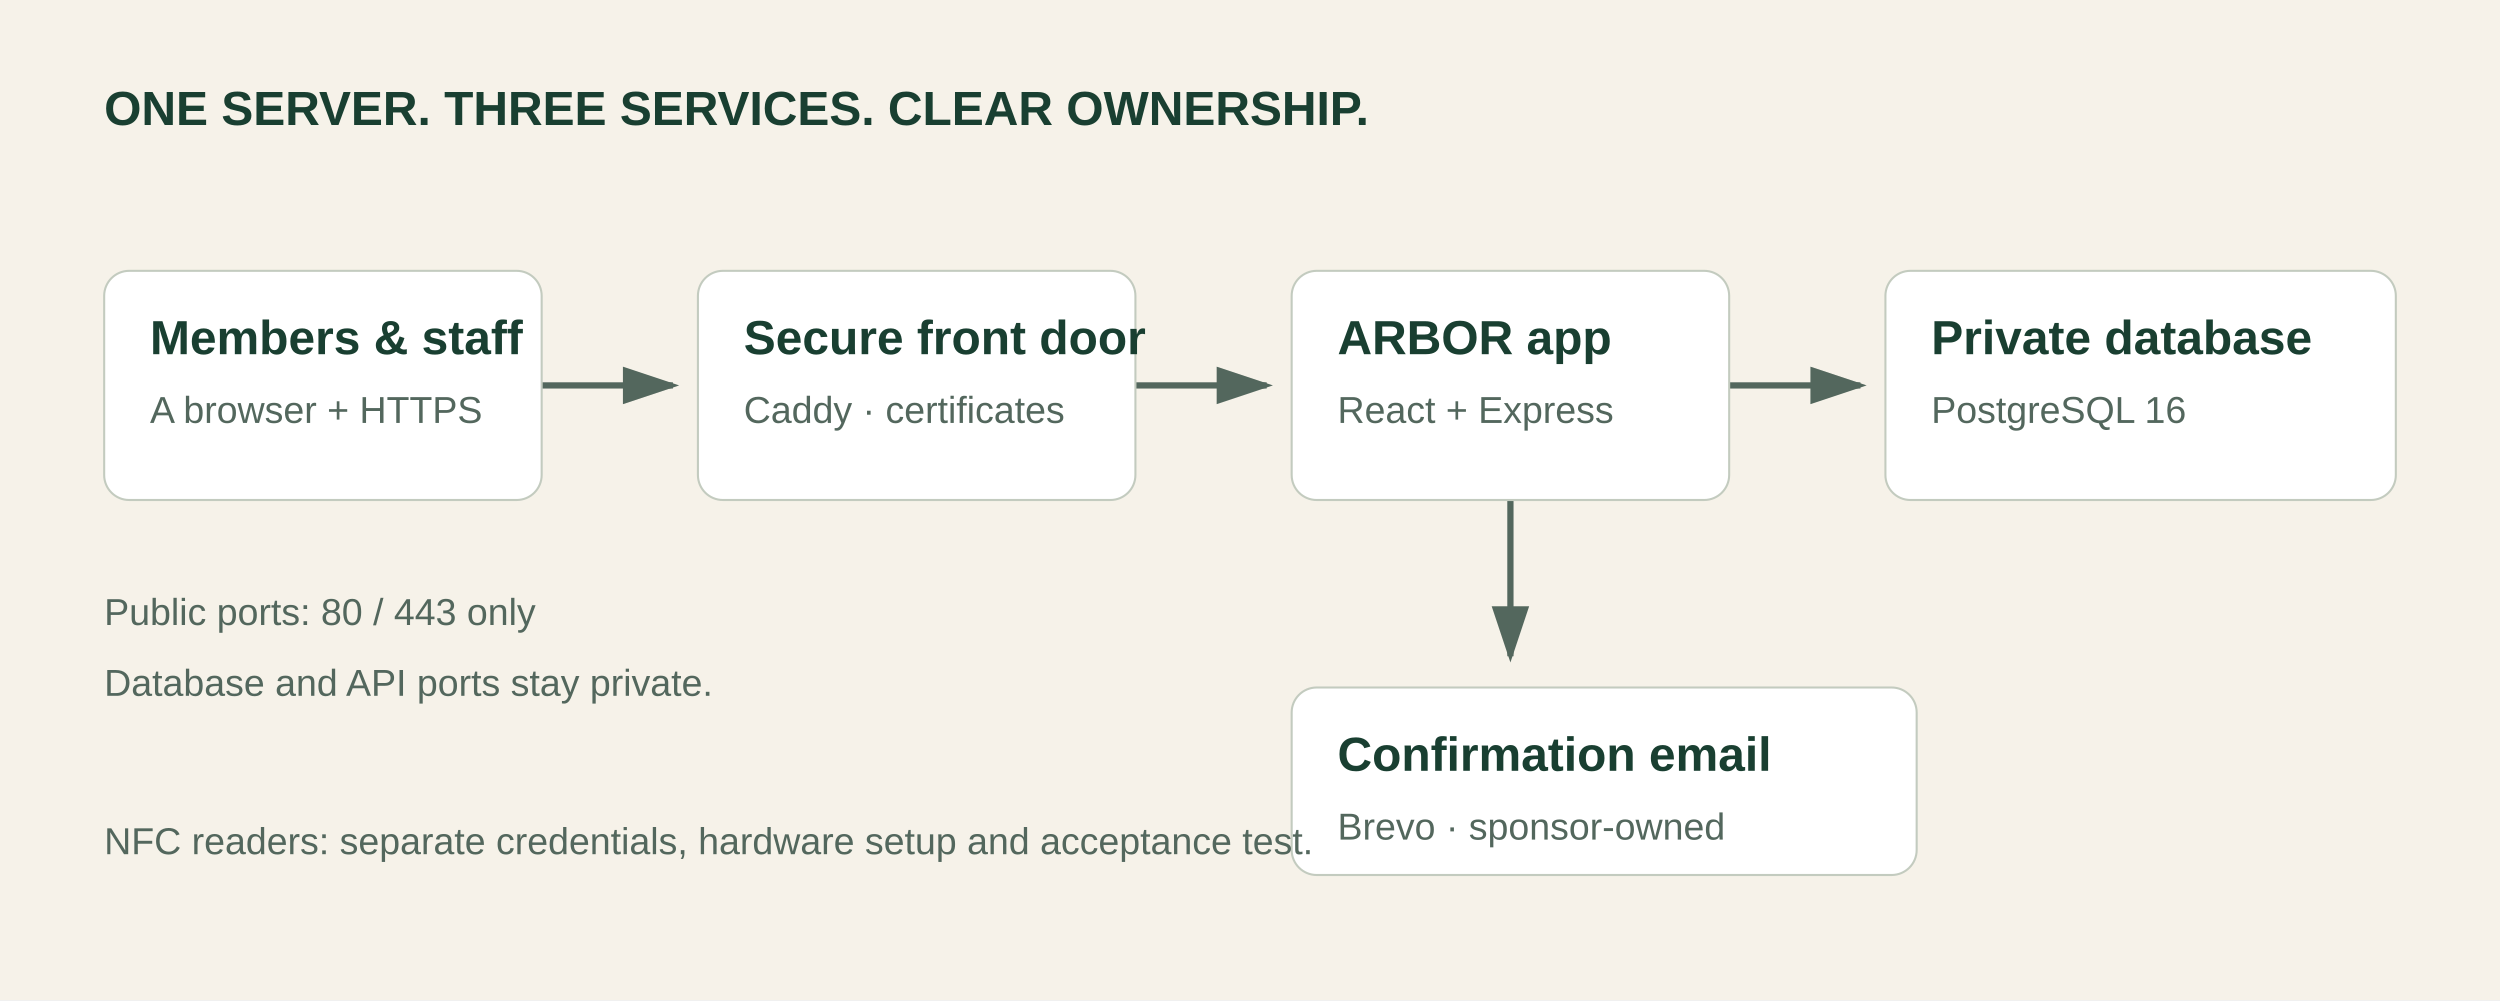
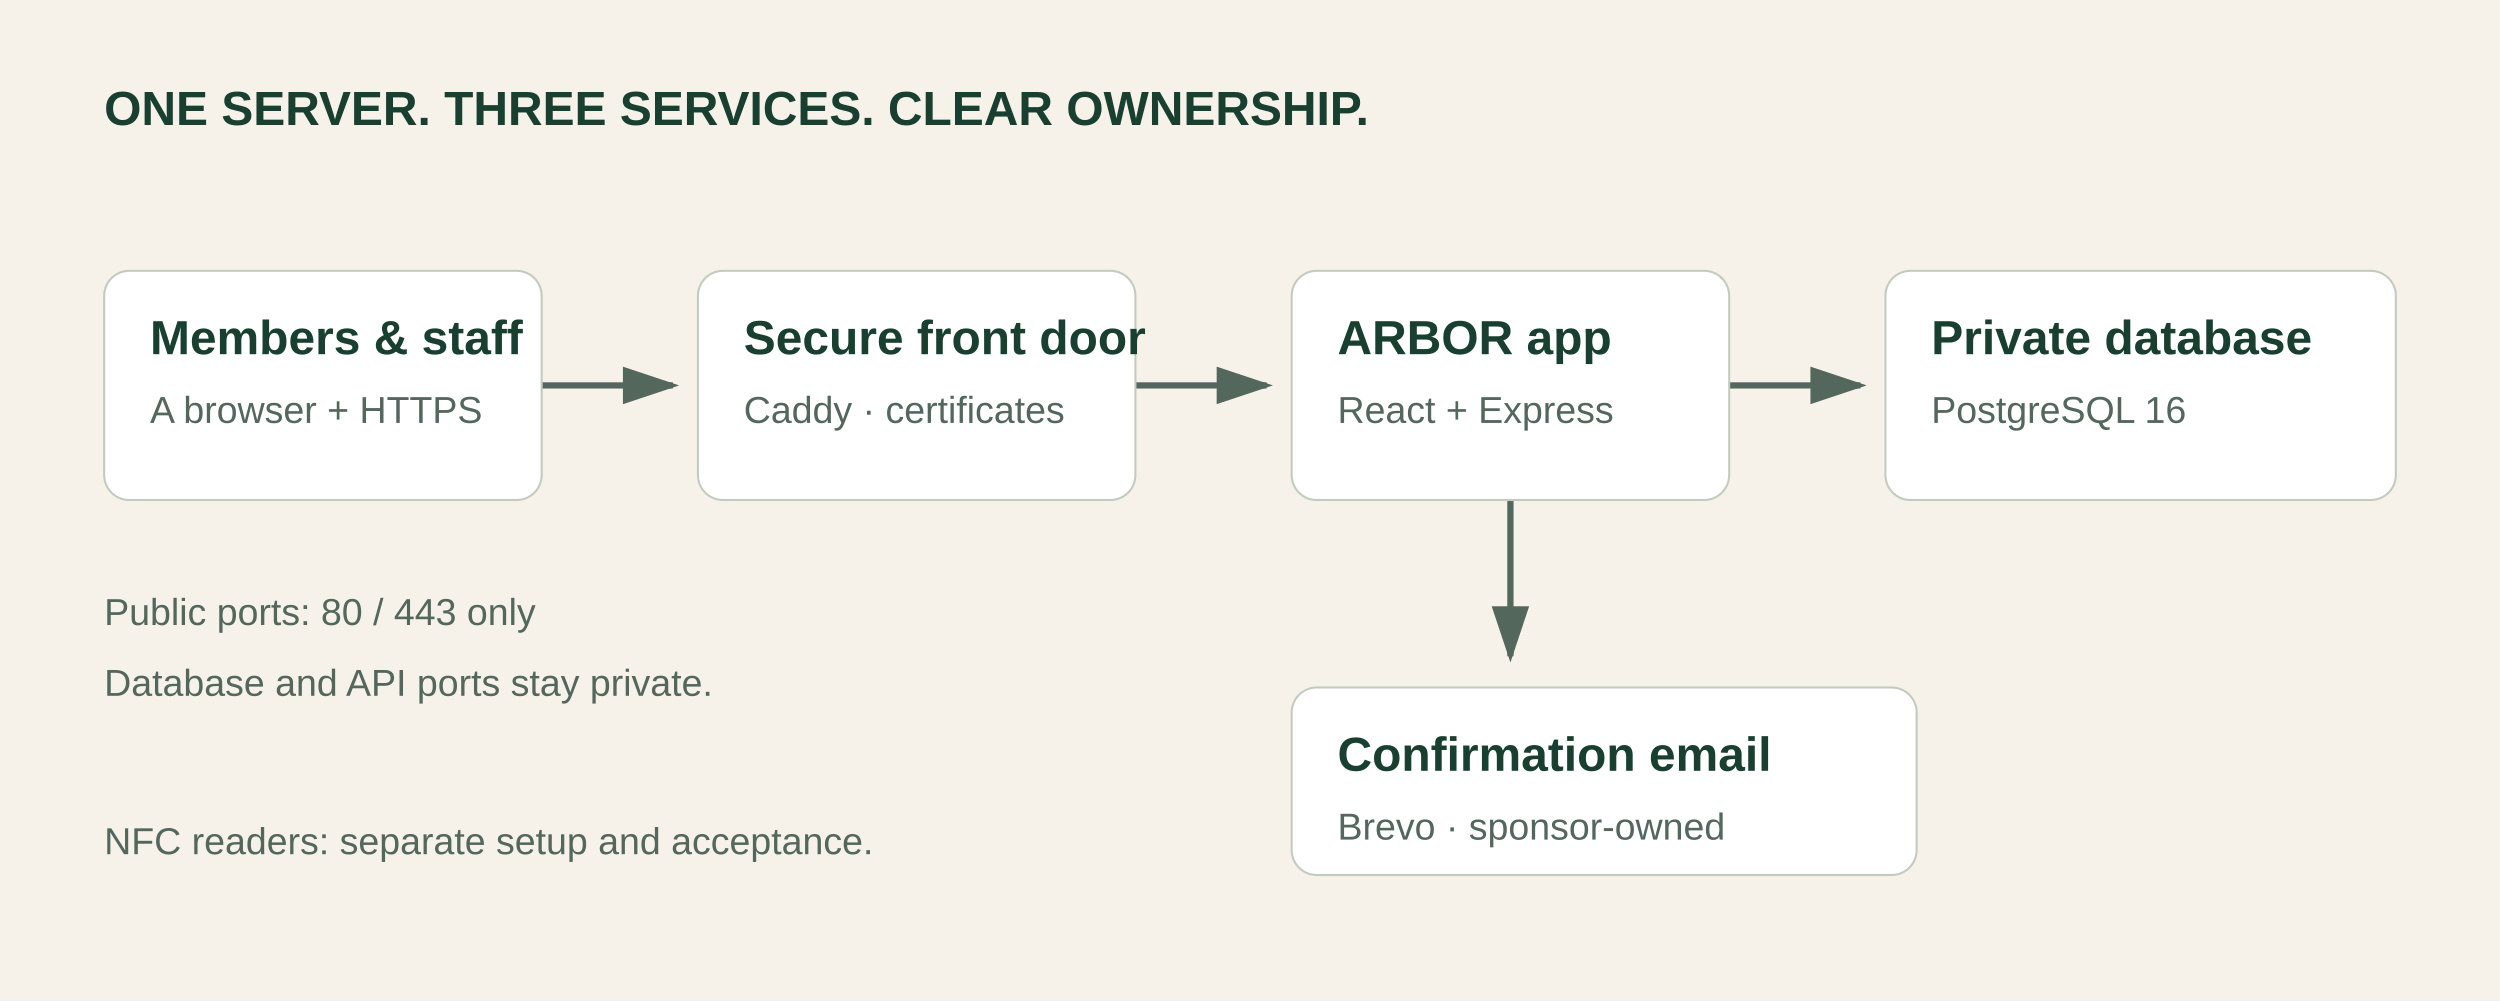
<svg xmlns="http://www.w3.org/2000/svg" width="1200" height="480" viewBox="0 0 1200 480" role="img" aria-labelledby="title desc">
  <style>text{font-family:Arial,sans-serif} .small{font-size:18px;fill:#53675d}.label{font-size:23px;font-weight:700;fill:#193f31}</style>
  <rect width="1200" height="480" fill="#f6f2e9" />
  <defs>
    <marker id="arrow" markerWidth="10" markerHeight="10" refX="8" refY="3" orient="auto">
      <path d="M0 0L0 6L9 3z" fill="#53675d" />
    </marker>
  </defs>
  <text x="50" y="60" class="label">ONE SERVER. THREE SERVICES. CLEAR OWNERSHIP.</text>
  <path d="M260 185H323" stroke="#53675d" stroke-width="3" marker-end="url(#arrow)" />
  <path d="M545 185H608" stroke="#53675d" stroke-width="3" marker-end="url(#arrow)" />
  <path d="M830 185H893" stroke="#53675d" stroke-width="3" marker-end="url(#arrow)" />
  <path d="M725 240V315" stroke="#53675d" stroke-width="3" marker-end="url(#arrow)" />
  <rect x="50" y="130" width="210" height="110" rx="12" fill="#fff" stroke="#c3cbbf" />
  <text x="72" y="170" class="label">Members &amp; staff</text>
  <text x="72" y="203" class="small">A browser + HTTPS</text>
  <rect x="335" y="130" width="210" height="110" rx="12" fill="#fff" stroke="#c3cbbf" />
  <text x="357" y="170" class="label">Secure front door</text>
  <text x="357" y="203" class="small">Caddy · certificates</text>
  <rect x="620" y="130" width="210" height="110" rx="12" fill="#fff" stroke="#c3cbbf" />
  <text x="642" y="170" class="label">ARBOR app</text>
  <text x="642" y="203" class="small">React + Express</text>
  <rect x="905" y="130" width="245" height="110" rx="12" fill="#fff" stroke="#c3cbbf" />
  <text x="927" y="170" class="label">Private database</text>
  <text x="927" y="203" class="small">PostgreSQL 16</text>
  <rect x="620" y="330" width="300" height="90" rx="12" fill="#fff" stroke="#c3cbbf" />
  <text x="642" y="370" class="label">Confirmation email</text>
  <text x="642" y="403" class="small">Brevo · sponsor-owned</text>
  <text x="50" y="300" class="small">Public ports: 80 / 443 only</text>
  <text x="50" y="334" class="small">Database and API ports stay private.</text>
-   <text x="50" y="410" class="small">NFC readers: separate credentials, hardware setup and acceptance test.</text>
+   <text x="50" y="410" class="small">NFC readers: separate setup and acceptance.</text>
</svg>
